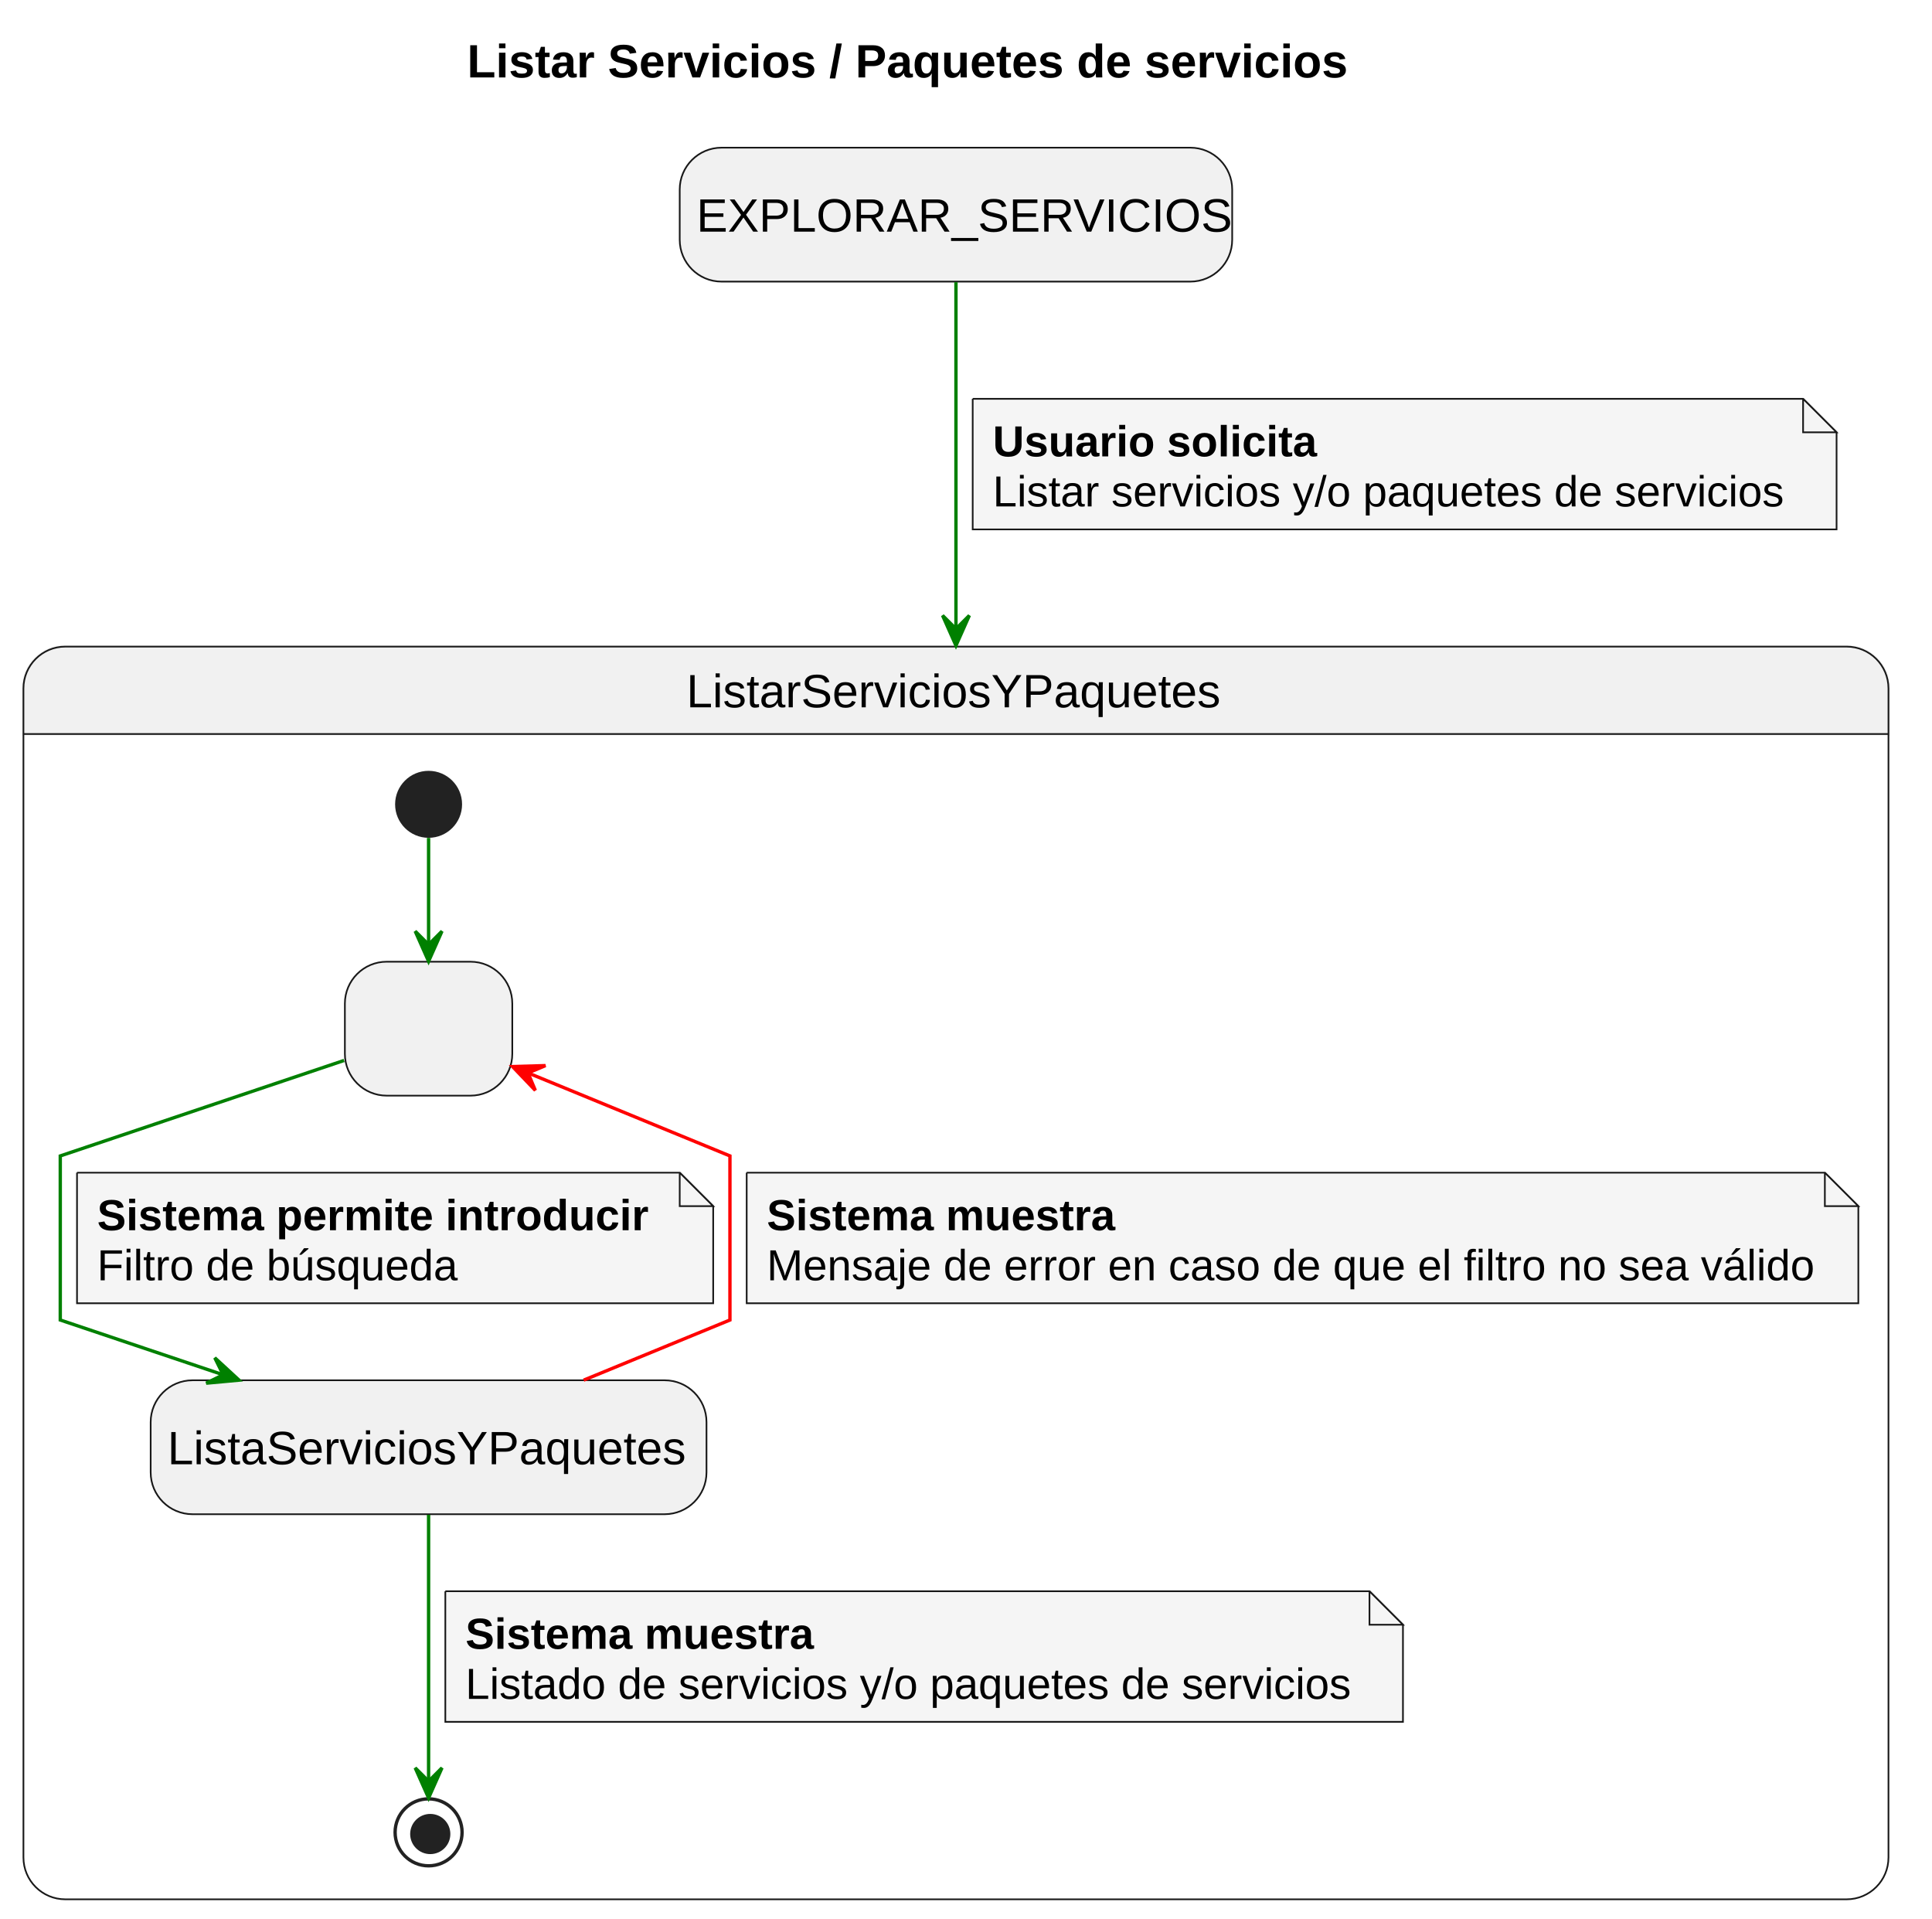
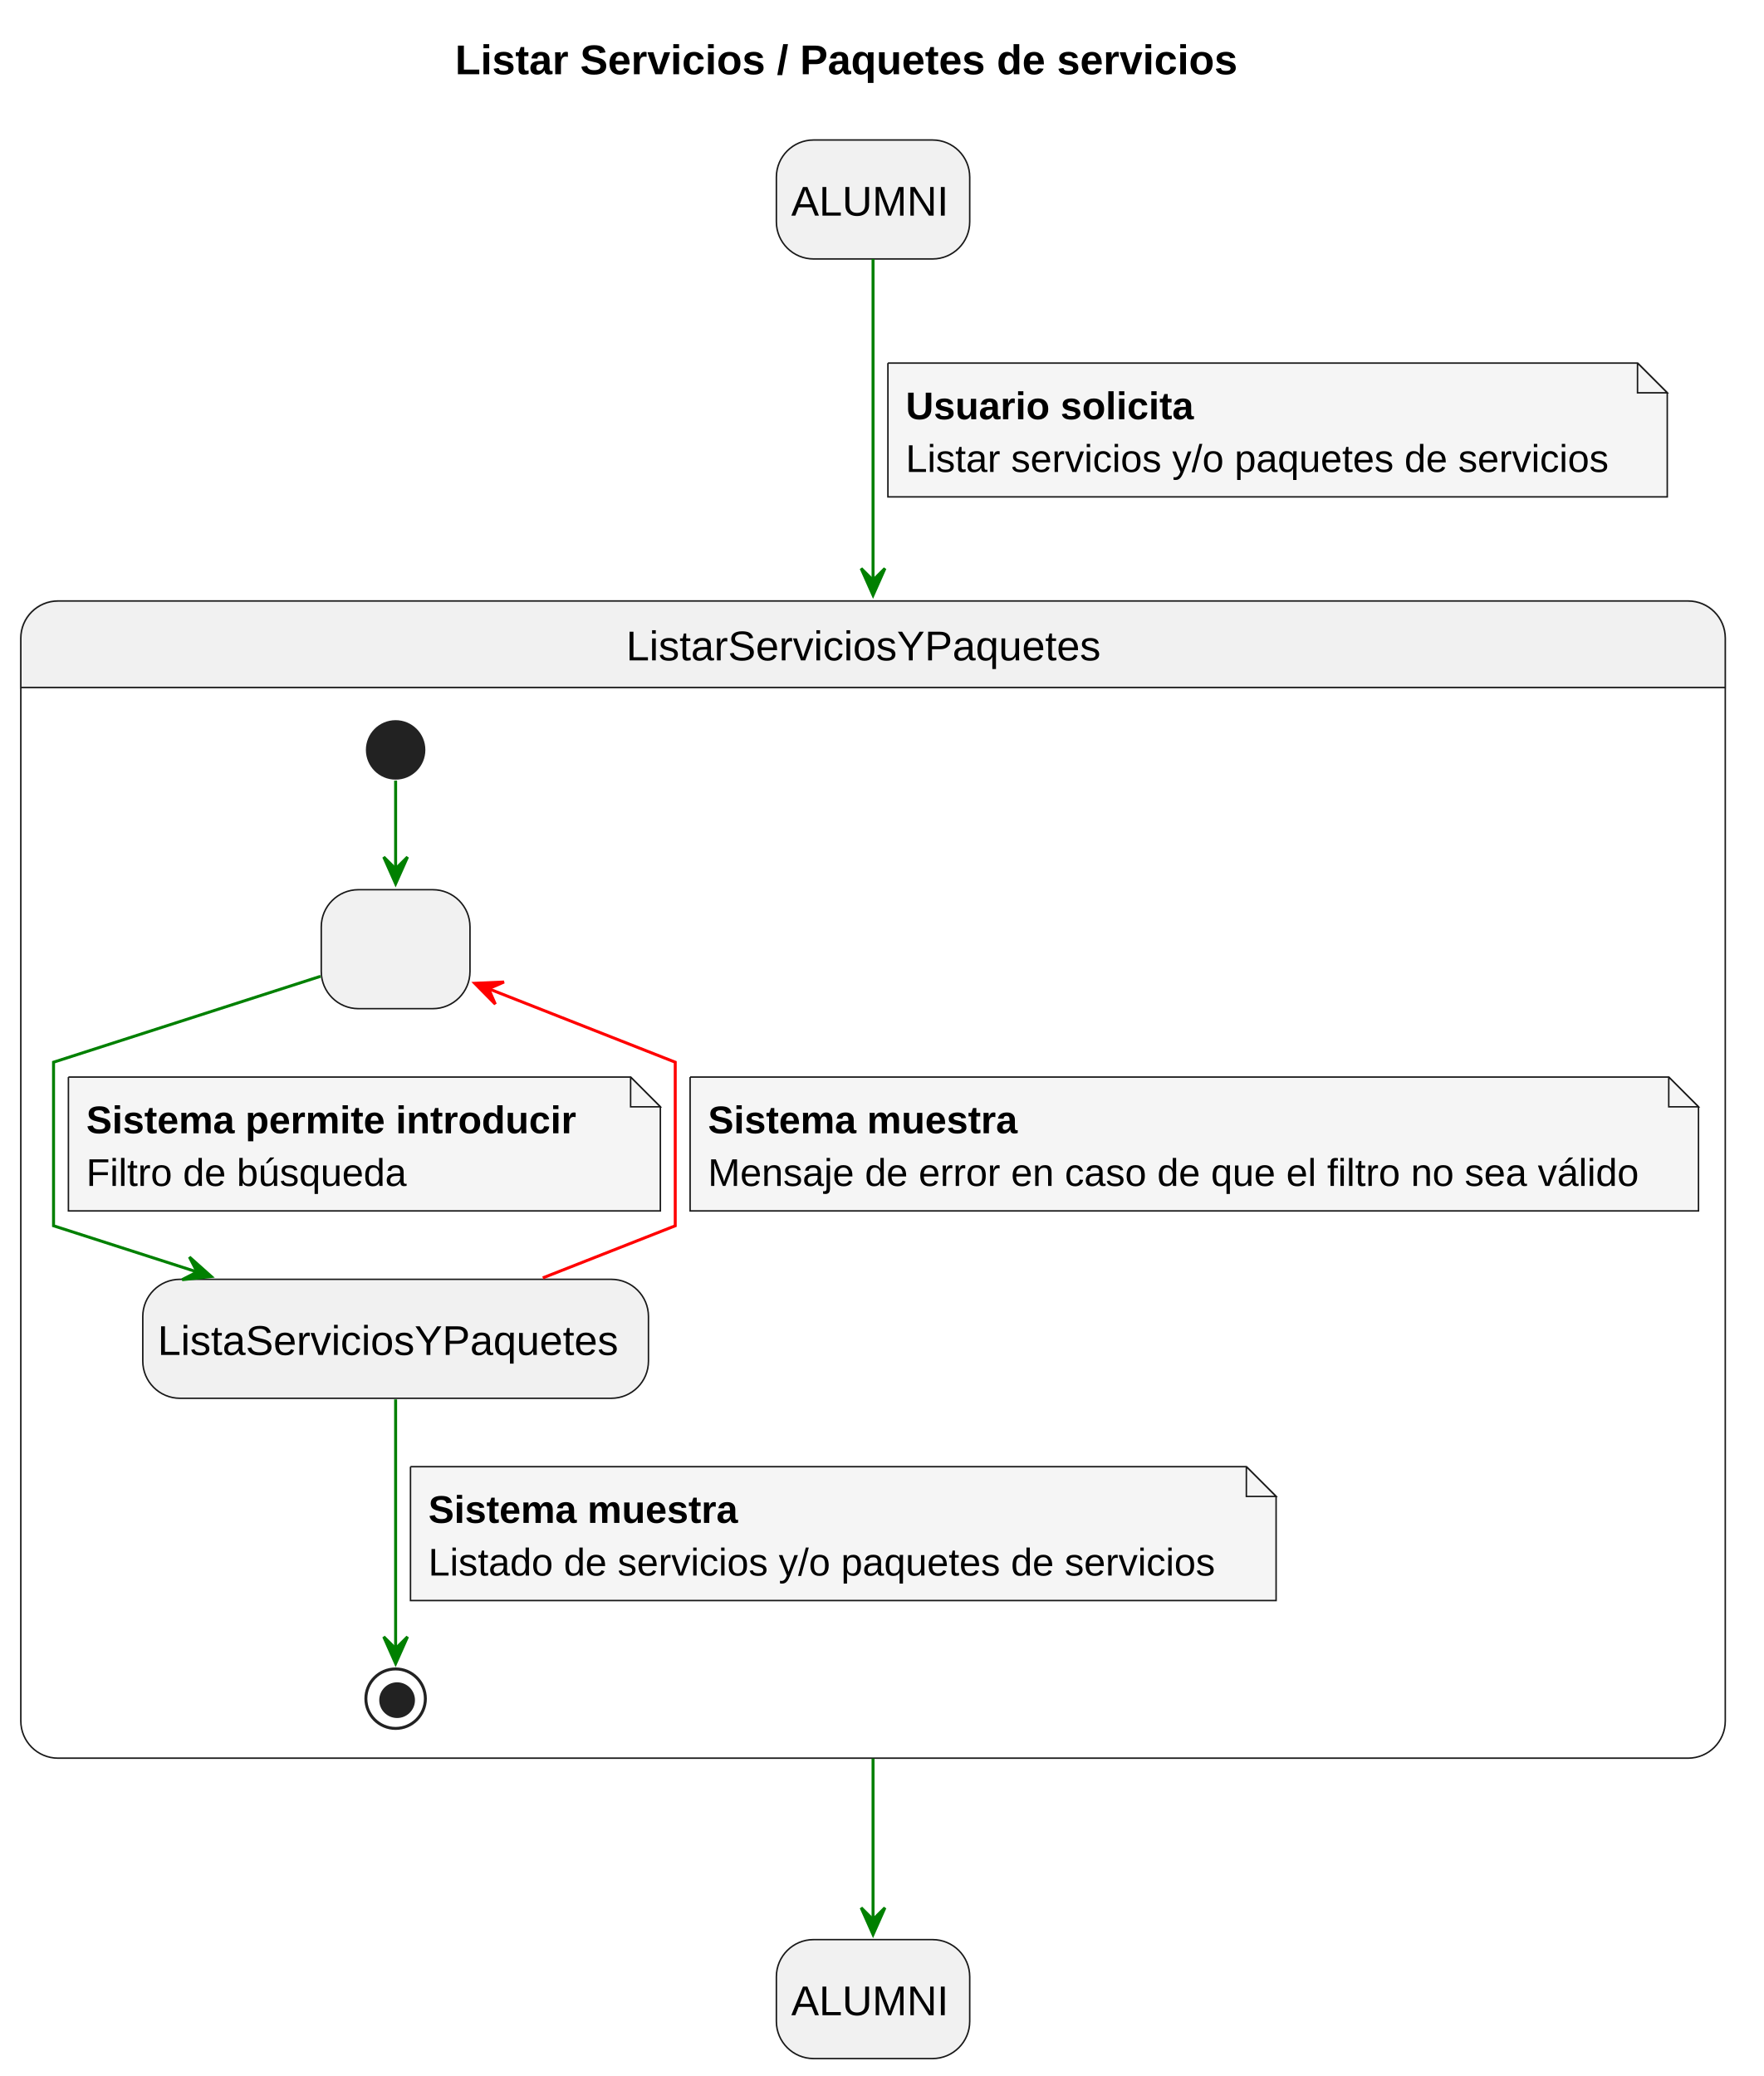
- <svg xmlns="http://www.w3.org/2000/svg" contentStyleType="text/css" height="573px" preserveAspectRatio="none" style="width:577px;height:573px;background:#FFFFFF;" version="1.1" viewBox="0 0 577 573" width="577px" zoomAndPan="magnify">
+ <svg xmlns="http://www.w3.org/2000/svg" contentStyleType="text/css" height="698px" preserveAspectRatio="none" style="width:593px;height:698px;background:#FFFFFF;" version="1.1" viewBox="0 0 593 698" width="593px" zoomAndPan="magnify">
  <defs />
  <g>
-     <rect fill="none" height="26.099" id="_title" style="stroke:none;stroke-width:1.0;" width="288" x="134.5" y="5" />
-     <text fill="#000000" font-family="Arial" font-size="14" font-weight="bold" lengthAdjust="spacing" textLength="278" x="139.5" y="23.132">Listar Servicios / Paquetes de servicios</text>
-     <rect fill="#F1F1F1" height="40" rx="12.5" ry="12.5" style="stroke:#181818;stroke-width:0.5;" width="165" x="203" y="44.099" />
-     <text fill="#000000" font-family="Arial" font-size="14" lengthAdjust="spacing" textLength="155" x="208" y="69.181">EXPLORAR_SERVICIOS</text>
-     <path d="M19.5,193.099 L551.5,193.099 A12.5,12.5 0 0 1 564,205.599 L564,219.197 L7,219.197 L7,205.599 A12.5,12.5 0 0 1 19.5,193.099 " fill="#F1F1F1" style="stroke:#F1F1F1;stroke-width:1.0;" />
-     <rect fill="none" height="374.099" rx="12.5" ry="12.5" style="stroke:#181818;stroke-width:0.5;" width="557" x="7" y="193.099" />
-     <line style="stroke:#181818;stroke-width:0.5;" x1="7" x2="564" y1="219.197" y2="219.197" />
-     <text fill="#000000" font-family="Arial" font-size="14" lengthAdjust="spacing" textLength="161" x="205" y="211.231">ListarServiciosYPaquetes</text>
-     <rect fill="#F1F1F1" height="40" rx="12.5" ry="12.5" style="stroke:#181818;stroke-width:0.5;" width="50" x="103" y="287.197" />
-     <text fill="#000000" font-family="Arial" font-size="14" lengthAdjust="spacing" textLength="4" x="126" y="312.28"> </text>
-     <ellipse cx="128" cy="240.197" fill="#222222" rx="10" ry="10" style="stroke:none;stroke-width:1.0;" />
-     <rect fill="#F1F1F1" height="40" rx="12.5" ry="12.5" style="stroke:#181818;stroke-width:0.5;" width="166" x="45" y="412.197" />
-     <text fill="#000000" font-family="Arial" font-size="14" lengthAdjust="spacing" textLength="156" x="50" y="437.28">ListaServiciosYPaquetes</text>
-     <ellipse cx="128" cy="547.197" fill="none" rx="10" ry="10" style="stroke:#222222;stroke-width:1.0;" />
-     <ellipse cx="128.5" cy="547.697" fill="#222222" rx="6" ry="6" style="stroke:none;stroke-width:1.0;" />
+     <rect fill="none" height="29.068" id="_title" style="stroke:none;stroke-width:1.0;" width="277" x="148" y="5" />
+     <text fill="#000000" font-family="Arial" font-size="14" font-weight="bold" lengthAdjust="spacing" textLength="267" x="153" y="24.966">Listar Servicios / Paquetes de servicios</text>
+     <rect fill="#F1F1F1" height="40" rx="12.5" ry="12.5" style="stroke:#181818;stroke-width:0.5;" width="65" x="261" y="652.138" />
+     <text fill="#000000" font-family="Arial" font-size="14" lengthAdjust="spacing" textLength="55" x="266" y="677.57">ALUMNI</text>
+     <rect fill="#F1F1F1" height="40" rx="12.5" ry="12.5" style="stroke:#181818;stroke-width:0.5;" width="65" x="261" y="47.068" />
+     <text fill="#000000" font-family="Arial" font-size="14" lengthAdjust="spacing" textLength="55" x="266" y="72.5">ALUMNI</text>
+     <path d="M19.5,202.068 L567.5,202.068 A12.5,12.5 0 0 1 580,214.568 L580,231.136 L7,231.136 L7,214.568 A12.5,12.5 0 0 1 19.5,202.068 " fill="#F1F1F1" style="stroke:#F1F1F1;stroke-width:1.0;" />
+     <rect fill="none" height="389.068" rx="12.5" ry="12.5" style="stroke:#181818;stroke-width:0.5;" width="573" x="7" y="202.068" />
+     <line style="stroke:#181818;stroke-width:0.5;" x1="7" x2="580" y1="231.136" y2="231.136" />
+     <text fill="#000000" font-family="Arial" font-size="14" lengthAdjust="spacing" textLength="166" x="210.5" y="222.034">ListarServiciosYPaquetes</text>
+     <rect fill="#F1F1F1" height="40" rx="12.5" ry="12.5" style="stroke:#181818;stroke-width:0.5;" width="50" x="108" y="299.136" />
+     <text fill="#000000" font-family="Arial" font-size="14" lengthAdjust="spacing" textLength="4" x="131" y="324.568"> </text>
+     <ellipse cx="133" cy="252.136" fill="#222222" rx="10" ry="10" style="stroke:none;stroke-width:1.0;" />
+     <rect fill="#F1F1F1" height="40" rx="12.5" ry="12.5" style="stroke:#181818;stroke-width:0.5;" width="170" x="48" y="430.136" />
+     <text fill="#000000" font-family="Arial" font-size="14" lengthAdjust="spacing" textLength="160" x="53" y="455.568">ListaServiciosYPaquetes</text>
+     <ellipse cx="133" cy="571.136" fill="none" rx="10" ry="10" style="stroke:#222222;stroke-width:1.0;" />
+     <ellipse cx="133.5" cy="571.636" fill="#222222" rx="6" ry="6" style="stroke:none;stroke-width:1.0;" />
    <g id="link_*start*ListarServiciosYPaquetes_1">
-       <path d="M128,250.237 C128,258.387 128,270.757 128,281.797 " fill="none" id="*start*ListarServiciosYPaquetes-to-1" style="stroke:#008000;stroke-width:1.0;" />
-       <polygon fill="#008000" points="128,287.087,132,278.087,128,282.087,124,278.087,128,287.087" style="stroke:#008000;stroke-width:1.0;" />
+       <path d="M133,262.446 C133,270.236 133,281.736 133,292.266 " fill="none" id="*start*ListarServiciosYPaquetes-to-1" style="stroke:#008000;stroke-width:1.0;" />
+       <polygon fill="#008000" points="133,297.146,137,288.146,133,292.146,129,288.146,133,297.146" style="stroke:#008000;stroke-width:1.0;" />
    </g>
    <g id="link_1_ListaServiciosYPaquetes">
-       <path d="M102.76,316.687 C70.29,327.607 18,345.197 18,345.197 C18,345.197 18,394.197 18,394.197 C18,394.197 41.24,402.017 66.35,410.457 " fill="none" id="1-to-ListaServiciosYPaquetes" style="stroke:#008000;stroke-width:1.0;" />
-       <polygon fill="#008000" points="71.39,412.157,64.147,405.484,66.654,410.555,61.583,413.062,71.39,412.157" style="stroke:#008000;stroke-width:1.0;" />
-       <path d="M23,350.197 L23,389.197 L213,389.197 L213,360.197 L203,350.197 L23,350.197 " fill="#F5F5F5" style="stroke:#181818;stroke-width:0.5;" />
-       <path d="M203,350.197 L203,360.197 L213,360.197 L203,350.197 " fill="#F5F5F5" style="stroke:#181818;stroke-width:0.5;" />
-       <text fill="#000000" font-family="Arial" font-size="13" font-weight="bold" lengthAdjust="spacing" textLength="169" x="29" y="367.391">Sistema permite introducir</text>
-       <text fill="#000000" font-family="Arial" font-size="13" lengthAdjust="spacing" textLength="107" x="29" y="382.34">Filtro de búsqueda</text>
+       <path d="M107.76,328.256 C73.91,339.146 18,357.136 18,357.136 C18,357.136 18,412.136 18,412.136 C18,412.136 40.94,419.516 66.33,427.686 " fill="none" id="1-to-ListaServiciosYPaquetes" style="stroke:#008000;stroke-width:1.0;" />
+       <polygon fill="#008000" points="71.03,429.196,63.679,422.641,66.268,427.67,61.239,430.259,71.03,429.196" style="stroke:#008000;stroke-width:1.0;" />
+       <path d="M23,362.136 L23,407.136 L222,407.136 L222,372.136 L212,362.136 L23,362.136 " fill="#F5F5F5" style="stroke:#181818;stroke-width:0.5;" />
+       <path d="M212,362.136 L212,372.136 L222,372.136 L212,362.136 " fill="#F5F5F5" style="stroke:#181818;stroke-width:0.5;" />
+       <text fill="#000000" font-family="Arial" font-size="13" font-weight="bold" lengthAdjust="spacing" textLength="178" x="29" y="381.033">Sistema permite introducir</text>
+       <text fill="#000000" font-family="Arial" font-size="13" lengthAdjust="spacing" textLength="112" x="29" y="398.739">Filtro de búsqueda</text>
    </g>
    <g id="link_ListaServiciosYPaquetes_1">
-       <path d="M174.32,412.157 C196.37,403.087 218,394.197 218,394.197 C218,394.197 218,345.197 218,345.197 C218,345.197 184.06,331.247 157.86,320.477 " fill="none" id="ListaServiciosYPaquetes-to-1" style="stroke:#FF0000;stroke-width:1.0;" />
-       <polygon fill="#FF0000" points="153.07,318.507,159.877,325.625,157.696,320.406,162.915,318.225,153.07,318.507" style="stroke:#FF0000;stroke-width:1.0;" />
-       <path d="M223,350.197 L223,389.197 L555,389.197 L555,360.197 L545,350.197 L223,350.197 " fill="#F5F5F5" style="stroke:#181818;stroke-width:0.5;" />
-       <path d="M545,350.197 L545,360.197 L555,360.197 L545,350.197 " fill="#F5F5F5" style="stroke:#181818;stroke-width:0.5;" />
-       <text fill="#000000" font-family="Arial" font-size="13" font-weight="bold" lengthAdjust="spacing" textLength="106" x="229" y="367.391">Sistema muestra</text>
-       <text fill="#000000" font-family="Arial" font-size="13" lengthAdjust="spacing" textLength="311" x="229" y="382.34">Mensaje de error en caso de que el filtro no sea válido</text>
+       <path d="M182.48,429.656 C205.12,420.746 227,412.136 227,412.136 C227,412.136 227,357.136 227,357.136 C227,357.136 191.59,343.196 164.24,332.436 " fill="none" id="ListaServiciosYPaquetes-to-1" style="stroke:#FF0000;stroke-width:1.0;" />
+       <polygon fill="#FF0000" points="159.6,330.606,166.516,337.618,164.254,332.433,169.439,330.172,159.6,330.606" style="stroke:#FF0000;stroke-width:1.0;" />
+       <path d="M232,362.136 L232,407.136 L571,407.136 L571,372.136 L561,362.136 L232,362.136 " fill="#F5F5F5" style="stroke:#181818;stroke-width:0.5;" />
+       <path d="M561,362.136 L561,372.136 L571,372.136 L561,362.136 " fill="#F5F5F5" style="stroke:#181818;stroke-width:0.5;" />
+       <text fill="#000000" font-family="Arial" font-size="13" font-weight="bold" lengthAdjust="spacing" textLength="111" x="238" y="381.033">Sistema muestra</text>
+       <text fill="#000000" font-family="Arial" font-size="13" lengthAdjust="spacing" textLength="318" x="238" y="398.739">Mensaje de error en caso de que el filtro no sea válido</text>
    </g>
    <g id="link_ListaServiciosYPaquetes_*end*ListarServiciosYPaquetes">
-       <path d="M128,452.367 C128,474.817 128,511.487 128,531.697 " fill="none" id="ListaServiciosYPaquetes-to-*end*ListarServiciosYPaquetes" style="stroke:#008000;stroke-width:1.0;" />
-       <polygon fill="#008000" points="128,536.937,132,527.937,128,531.937,124,527.937,128,536.937" style="stroke:#008000;stroke-width:1.0;" />
-       <path d="M133,475.197 L133,514.197 L419,514.197 L419,485.197 L409,475.197 L133,475.197 " fill="#F5F5F5" style="stroke:#181818;stroke-width:0.5;" />
-       <path d="M409,475.197 L409,485.197 L419,485.197 L409,475.197 " fill="#F5F5F5" style="stroke:#181818;stroke-width:0.5;" />
-       <text fill="#000000" font-family="Arial" font-size="13" font-weight="bold" lengthAdjust="spacing" textLength="106" x="139" y="492.391">Sistema muestra</text>
-       <text fill="#000000" font-family="Arial" font-size="13" lengthAdjust="spacing" textLength="265" x="139" y="507.34">Listado de servicios y/o paquetes de servicios</text>
+       <path d="M133,470.516 C133,493.936 133,532.866 133,554.476 " fill="none" id="ListaServiciosYPaquetes-to-*end*ListarServiciosYPaquetes" style="stroke:#008000;stroke-width:1.0;" />
+       <polygon fill="#008000" points="133,559.326,137,550.326,133,554.326,129,550.326,133,559.326" style="stroke:#008000;stroke-width:1.0;" />
+       <path d="M138,493.136 L138,538.136 L429,538.136 L429,503.136 L419,493.136 L138,493.136 " fill="#F5F5F5" style="stroke:#181818;stroke-width:0.5;" />
+       <path d="M419,493.136 L419,503.136 L429,503.136 L419,493.136 " fill="#F5F5F5" style="stroke:#181818;stroke-width:0.5;" />
+       <text fill="#000000" font-family="Arial" font-size="13" font-weight="bold" lengthAdjust="spacing" textLength="111" x="144" y="512.033">Sistema muestra</text>
+       <text fill="#000000" font-family="Arial" font-size="13" lengthAdjust="spacing" textLength="270" x="144" y="529.739">Listado de servicios y/o paquetes de servicios</text>
    </g>
-     <g id="link_EXPLORAR_SERVICIOS_ListarServiciosYPaquetes">
-       <path d="M285.5,84.269 C285.5,106.399 285.5,145.249 285.5,187.619 " fill="none" id="EXPLORAR_SERVICIOS-to-ListarServiciosYPaquetes" style="stroke:#008000;stroke-width:1.0;" />
-       <polygon fill="#008000" points="285.5,192.799,289.5,183.799,285.5,187.799,281.5,183.799,285.5,192.799" style="stroke:#008000;stroke-width:1.0;" />
-       <path d="M290.5,119.099 L290.5,158.099 L548.5,158.099 L548.5,129.099 L538.5,119.099 L290.5,119.099 " fill="#F5F5F5" style="stroke:#181818;stroke-width:0.5;" />
-       <path d="M538.5,119.099 L538.5,129.099 L548.5,129.099 L538.5,119.099 " fill="#F5F5F5" style="stroke:#181818;stroke-width:0.5;" />
-       <text fill="#000000" font-family="Arial" font-size="13" font-weight="bold" lengthAdjust="spacing" textLength="97" x="296.5" y="136.292">Usuario solicita</text>
-       <text fill="#000000" font-family="Arial" font-size="13" lengthAdjust="spacing" textLength="237" x="296.5" y="151.241">Listar servicios y/o paquetes de servicios</text>
+     <g id="link_ALUMNI_ListarServiciosYPaquetes">
+       <path d="M293.5,87.098 C293.5,109.918 293.5,150.708 293.5,195.318 " fill="none" id="ALUMNI-to-ListarServiciosYPaquetes" style="stroke:#008000;stroke-width:1.0;" />
+       <polygon fill="#008000" points="293.5,200.118,297.5,191.118,293.5,195.118,289.5,191.118,293.5,200.118" style="stroke:#008000;stroke-width:1.0;" />
+       <path d="M298.5,122.068 L298.5,167.068 L560.5,167.068 L560.5,132.068 L550.5,122.068 L298.5,122.068 " fill="#F5F5F5" style="stroke:#181818;stroke-width:0.5;" />
+       <path d="M550.5,122.068 L550.5,132.068 L560.5,132.068 L550.5,122.068 " fill="#F5F5F5" style="stroke:#181818;stroke-width:0.5;" />
+       <text fill="#000000" font-family="Arial" font-size="13" font-weight="bold" lengthAdjust="spacing" textLength="101" x="304.5" y="140.965">Usuario solicita</text>
+       <text fill="#000000" font-family="Arial" font-size="13" lengthAdjust="spacing" textLength="241" x="304.5" y="158.671">Listar servicios y/o paquetes de servicios</text>
+     </g>
+     <g id="link_ListarServiciosYPaquetes_endState">
+       <path d="M293.5,591.288 C293.5,612.578 293.5,631.638 293.5,645.788 " fill="none" id="ListarServiciosYPaquetes-to-endState" style="stroke:#008000;stroke-width:1.0;" />
+       <polygon fill="#008000" points="293.5,650.428,297.5,641.428,293.5,645.428,289.5,641.428,293.5,650.428" style="stroke:#008000;stroke-width:1.0;" />
    </g>
  </g>
</svg>
